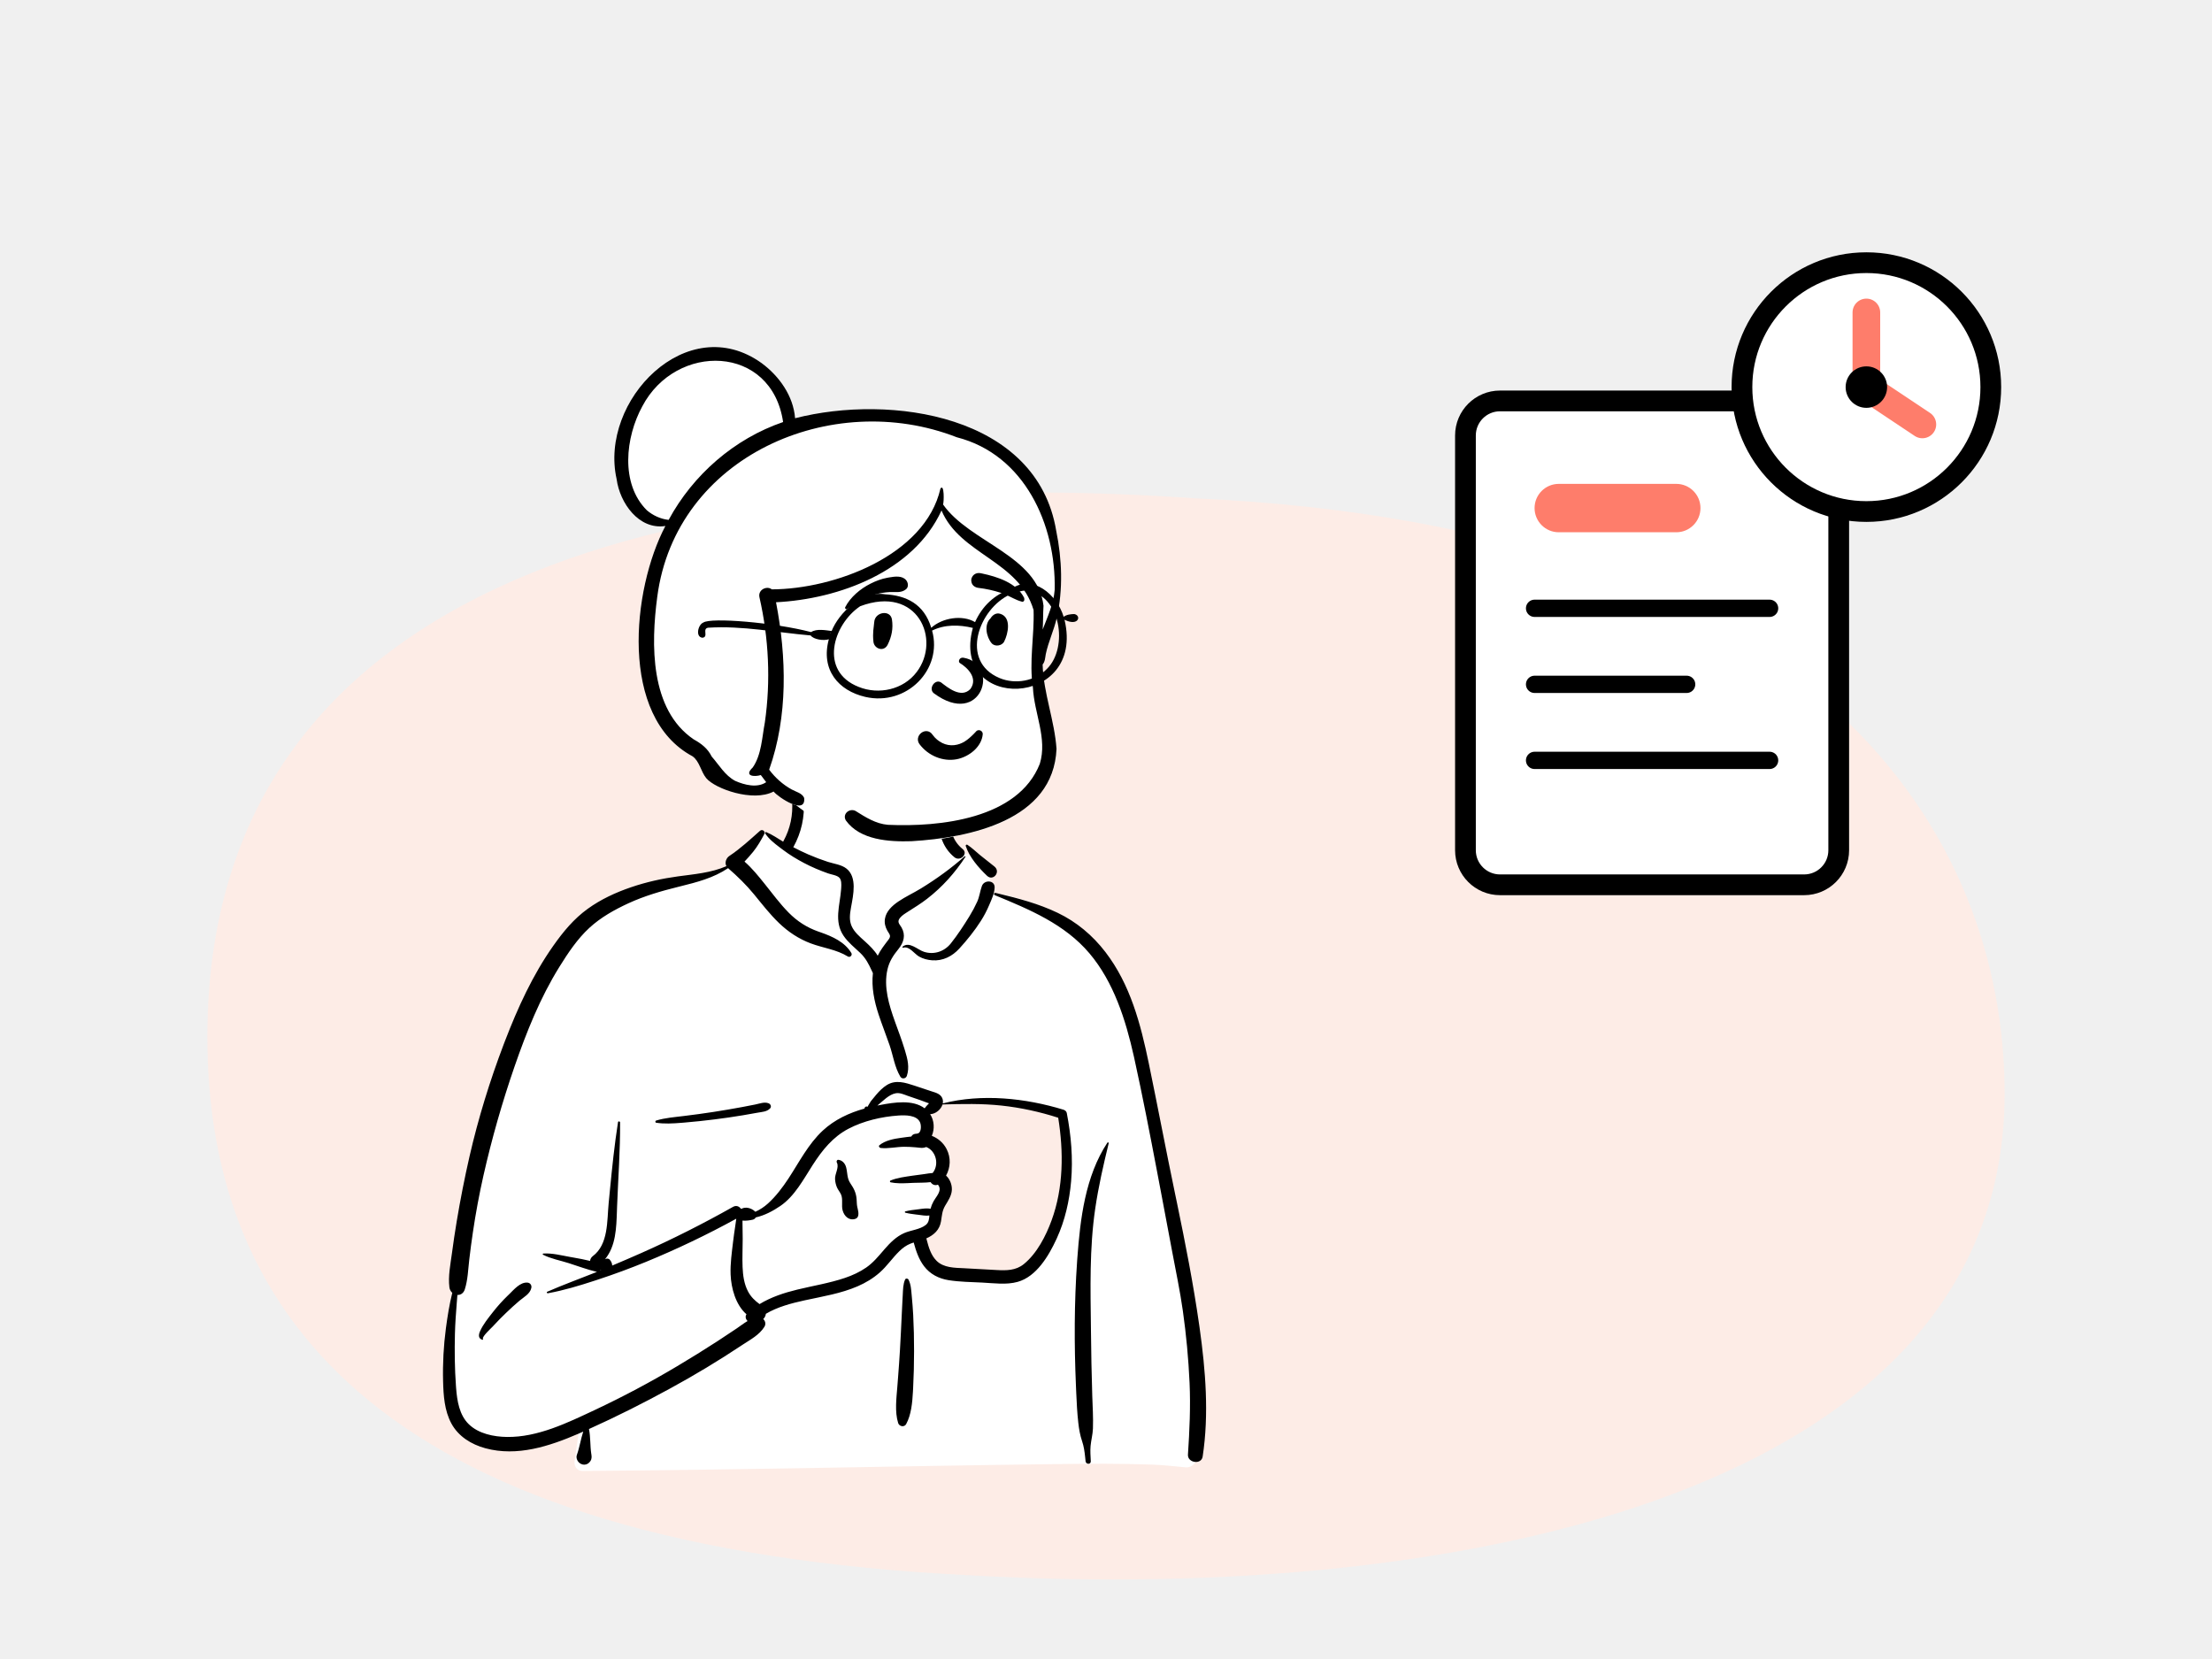
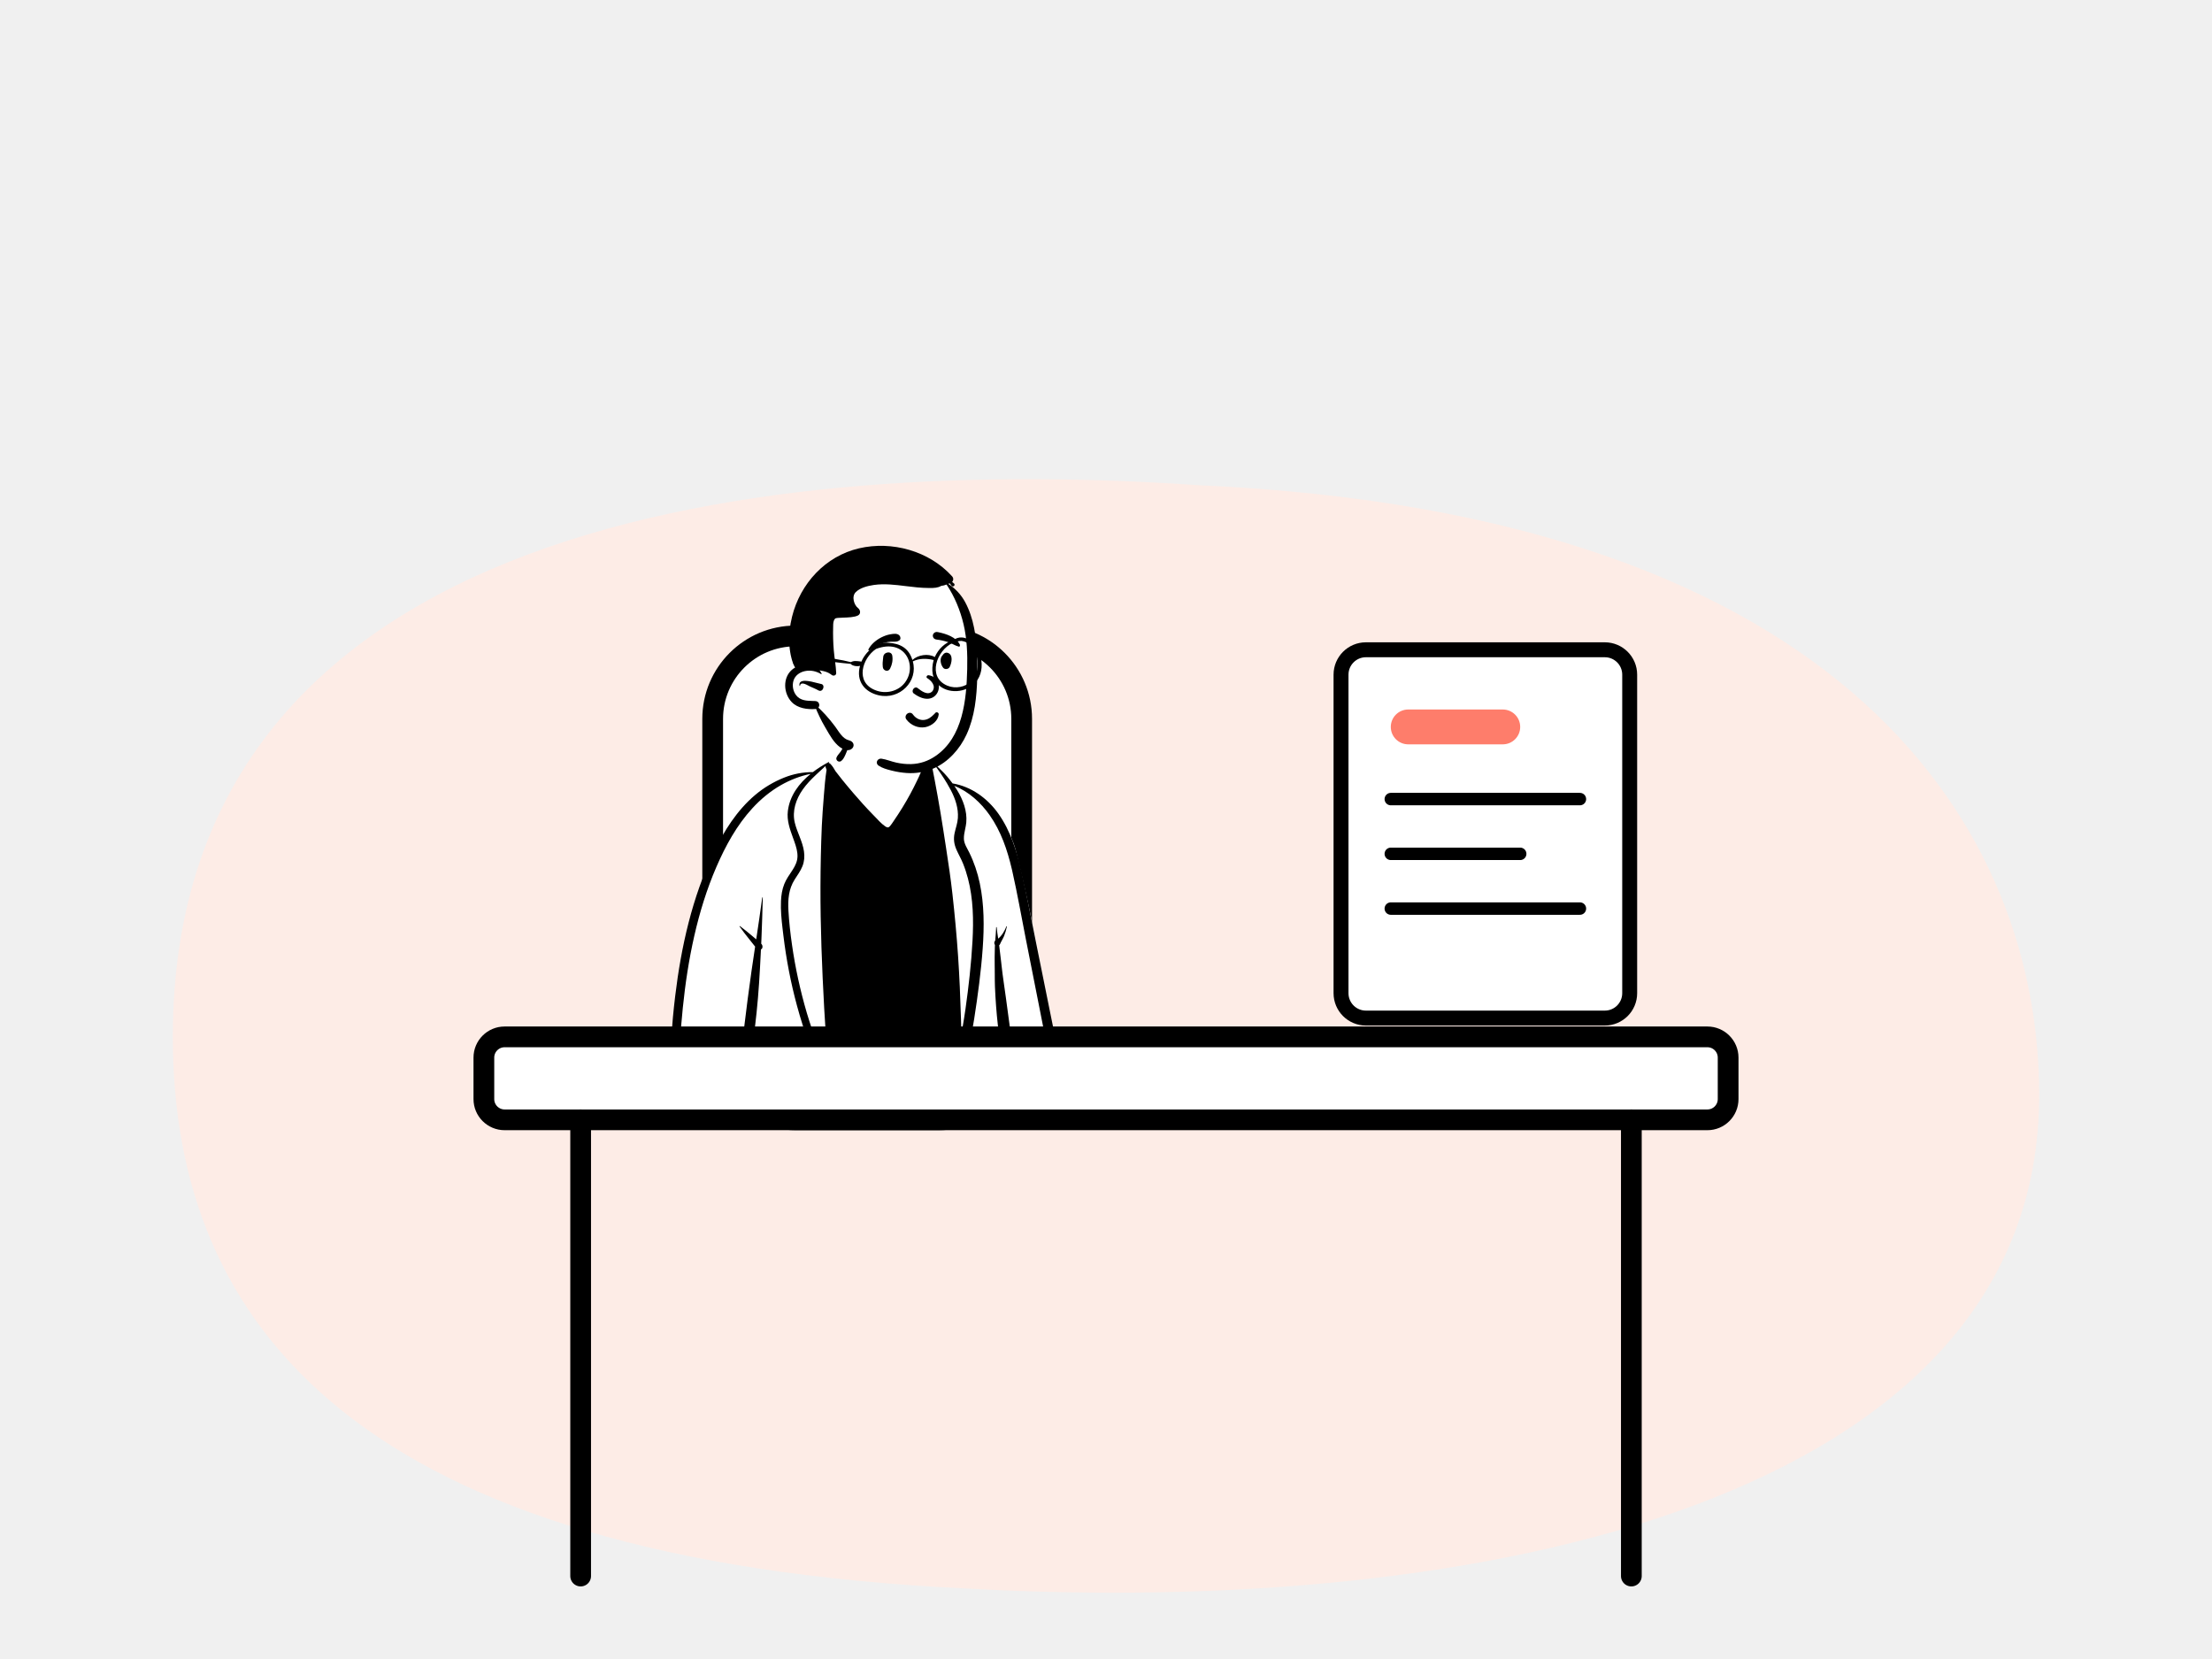
<svg xmlns="http://www.w3.org/2000/svg" width="320" height="240" viewBox="0 0 320 240">
-   <path fill="#fdece6" d="M30 150c0-73.8 84.5-82 143-77.9 91 4.1 117 49.2 117 86.1 0 57.4-78 73.8-149.5 69.7C56 223.8 30 191 30 150" />
-   <rect width="54" height="70" x="212" y="58" fill="#fff" stroke="#000" stroke-width="3" rx="5" />
-   <rect width="24" height="7" x="222" y="70" fill="#fe7d6b" rx="3.5" />
-   <path stroke="#000" stroke-linecap="round" stroke-width="2.5" d="M222 88h34m-34 11h22m-22 11h34" />
-   <circle cx="270" cy="56" r="18" fill="#fff" stroke="#000" stroke-width="3" />
-   <path fill="none" stroke="#fe7d6b" stroke-linecap="round" stroke-linejoin="round" stroke-width="4" d="M270 45.2V56l8.1 5.4" />
-   <circle cx="270" cy="56" r="3" />
-   <svg width="160" height="216" x="40" y="24" viewBox="0 0 240 324">
-     <g fill="none" fill-rule="evenodd">
-       <path fill="#fff" d="M114.34 135.723c5.215-3.972 18.307-5.759 23.874-1.934 5.497 3.842 6.096 10.054 8.658 15.768 2.417-1.14 6.409.493 7.11 2.737.869 1.058.908 4.03 1.507 5.453 26.08 4.153 30.039 24.493 33.178 47.585 4.153 23.432 13.58 46.813 9.487 70.925a14 14 0 0 1 1.343 2.414c.931 1.585-.269 3.83-2.148 3.743-2.431-.214-4.84-.506-7.283-.597-6.773-.235-13.552-.207-20.328-.12l-.924.011c-34.148.425-68.294 1.263-102.443 1.486-1.239.001-1.845-1.11-1.68-2.207.333-2.207.642-4.416.965-6.624-8.077 2.134-16.664 2.67-24.718.224-.564-.574 1.313-.263 1.61-.35-7.412-5.067-5.199-15.742-4.542-23.43 4.083-26.345 5.522-55.494 21.297-77.975 6.825-9.174 16.83-16.438 28.327-18.072l.32-.044c3.361-.449 7.108-.593 10.047-2.422 3.306-2.64 4.714-7.519 8.192-7.564 1.148-.015 2.71 1.438 4.392 2.425.125-2.171 1.295-4.003 1.553-5.686l.02-.144c.27-1.962-.099-3.727 2.185-5.602m56.046 70.305c-7.329-5.093-26.261-2.534-26.694-2.249-.955.628-1.366.684-1.882 1.499q-.765.102-1.527.21c-1.02.334-.265 1.59.914 1.141-.709 3.06 1.378 5.235 2.209 8.26.27.981.01 2.747 0 3.75.08 1.28 1.494 2.791 1.258 4.075-.837 4.562-5.383 9.013-3.467 13.438 1.27 2.5 5.089 3.774 7.628 4.624 5.26 2.02 14.426-.076 17.482-4.624 1.63-2.425 3.52-8.543 4.491-10.44l.216-3.011c.531-7.483 1.004-15.54-.628-16.673" />
-       <path fill="#000" d="M104.912 144.288c.506-.448 1.255.115.933.72-.722 1.362-1.463 2.651-2.433 3.854a38 38 0 0 1-1.856 2.102c1.638 1.417 3.043 3.177 4.37 4.827 1.695 2.109 3.3 4.308 5.203 6.238 1.878 1.904 3.955 3.235 6.465 4.122l.507.176c2.523.886 5.218 2.082 6.64 4.471.28.471-.284 1.053-.759.76-2.47-1.53-5.373-1.839-8.062-2.85-2.597-.976-4.862-2.48-6.862-4.398-1.998-1.915-3.675-4.094-5.424-6.227-1.73-2.11-3.592-3.91-5.639-5.695-3.157 2.125-6.761 3.05-10.426 3.958l-.4.099c-3.67.909-7.32 1.964-10.761 3.547-3.036 1.395-6.02 3.06-8.493 5.331-2.624 2.41-4.667 5.487-6.536 8.496-4.182 6.733-7.122 14.11-9.71 21.575a223 223 0 0 0-6.762 23.701 167 167 0 0 0-2.292 12.318 185 185 0 0 0-.793 5.987c-.247 2.136-.304 4.333-.96 6.386-.28.88-.943 1.245-1.607 1.214l-.134 1.687c-.179 2.248-.346 4.497-.402 6.76-.093 3.761-.051 7.512.22 11.265l.038.512c.212 2.74.687 5.818 2.747 7.824 2.132 2.077 5.412 2.73 8.286 2.768 6.694.087 13.138-3.077 19.062-5.853a206 206 0 0 0 17.828-9.474 270 270 0 0 0 8.748-5.428 232 232 0 0 0 4.21-2.79c.798-.542 1.554-1.135 2.367-1.616-.398-.37-.576-.954-.243-1.462-2.348-2.04-3.325-5.678-3.44-8.623-.092-2.376.258-4.746.534-7.1.139-1.188.31-2.373.49-3.554.07-.467.124-.967.206-1.46a194 194 0 0 1-19.55 9.348 155 155 0 0 1-10.425 3.85l-.714.235c-3.337 1.093-6.753 2.125-10.203 2.75-.184.033-.334-.24-.137-.327 3.362-1.483 6.84-2.735 10.252-4.102l.56-.228a1 1 0 0 1-.2-.03c-2.001-.482-3.987-1.227-5.95-1.854-1.821-.582-3.868-.947-5.57-1.825-.131-.068-.058-.25.07-.259 1.913-.133 3.99.425 5.867.753l.705.124c1.18.208 2.388.432 3.563.724.042-.394.262-.789.575-1.02 3.443-2.552 3.093-7.703 3.462-11.502l.273-2.821c.48-4.936.988-9.872 1.76-14.77.041-.262.446-.187.447.06.04 6.073-.418 12.118-.648 18.181l-.035.995c-.127 3.742-.227 7.627-2.582 10.506.329-.193.774-.193 1.041.125.328.39.517.828.511 1.258a346 346 0 0 0 6.357-2.743c6.78-3.005 13.418-6.368 19.88-10.006.696-.392 1.357-.084 1.701.432l.05-.007.025-.002.05-.002h.005c.91-.5 2.149-.144 2.93.585q.033.034.063.07a10.5 10.5 0 0 0 2.748-1.803c1.714-1.554 3.166-3.475 4.431-5.402 2.33-3.549 4.31-7.495 7.459-10.416 2.557-2.373 5.728-3.85 9.055-4.778a.33.33 0 0 1 .09-.27c.172-.175.294-.236.514-.13a.1.1 0 0 1 .036.034l.324-.555c.177-.301.36-.605.422-.684q.568-.716 1.162-1.41c.669-.783 1.431-1.555 2.314-2.098 1.933-1.188 3.965-.516 5.953.134 1.2.392 2.397.797 3.596 1.196l.124.04c.894.287 1.94.539 2.34 1.486.157.375.182.764.108 1.141 8.49-2.16 17.92-1.167 26.204 1.368.318.098.635.36.702.703.95 4.87 1.372 9.864.943 14.816-.371 4.276-1.318 8.465-3.102 12.38l-.102.22c-1.677 3.627-4.335 8.099-8.394 9.236-2.45.686-5.161.282-7.661.156-2.43-.123-4.913-.14-7.319-.522-2.143-.34-4.02-1.302-5.345-3.045-1.143-1.504-1.744-3.322-2.237-5.13q-.34.106-.67.235c-.932.364-1.72.95-2.434 1.642-1.506 1.459-2.674 3.231-4.25 4.623-1.427 1.26-3.052 2.241-4.796 2.995-3.613 1.562-7.489 2.186-11.31 3.013l-.267.058c-2.877.632-5.813 1.407-8.353 2.906-.05.44-.25.856-.572 1.128.447.42.637 1.087.244 1.712-1.1 1.746-2.994 2.739-4.694 3.855l-.11.073a206 206 0 0 1-15.627 9.43c-5.757 3.146-11.638 6.114-17.625 8.806.36 1.768.228 3.592.498 5.373l.041.254c.116.66-.04 1.213-.495 1.645l-.048.044v-.006l-.042.04-.014.011.004-.003a2 2 0 0 1-.161.13l-.07.046a1.5 1.5 0 0 1-1.452.028l-.05-.028-.087-.05c-.593-.34-1.002-1.186-.756-1.857.605-1.65.833-3.412 1.391-5.073l-.443.198-.583.255c-6.312 2.73-13.324 5.03-20.202 3.168-3.039-.823-5.879-2.563-7.4-5.4-1.496-2.79-1.707-6.031-1.787-9.136a73.6 73.6 0 0 1 .613-11.522c.339-2.55.75-5.148 1.382-7.672a1.9 1.9 0 0 1-.628-1.21c-.299-2.41.224-4.916.544-7.314a210 210 0 0 1 1.048-7.007 241 241 0 0 1 2.77-14.048c1.898-8.275 4.404-16.402 7.42-24.336l.265-.69c2.788-7.252 6.015-14.348 10.51-20.719 2.15-3.047 4.423-5.81 7.46-8.007 2.847-2.057 6.058-3.539 9.37-4.671 3.317-1.133 6.726-1.893 10.196-2.365 3.523-.48 7.242-.774 10.529-2.22-.416-.745-.06-1.752.64-2.215 2.355-1.556 4.533-3.58 6.643-5.452m75.382 67.68c.098-.15.333-.056.29.121-1.146 4.694-2.221 9.398-2.923 14.181-1.267 8.634-1.034 17.38-.93 26.078l.004.45c.054 4.684.128 9.37.283 14.052.078 2.367.232 4.757.148 7.125-.046 1.285-.388 2.5-.51 3.769-.105 1.11-.01 2.236.042 3.348.036.739-1.054.707-1.128 0l-.095-.915c-.123-1.158-.276-2.309-.655-3.417-.456-1.333-.675-2.642-.833-4.042-.243-2.145-.35-4.31-.444-6.47l-.064-1.494c-.39-9.026-.377-18.094.255-27.11l.047-.644c.626-8.522 1.712-17.73 6.513-25.033m-24.413-53.715c-.3-.123-.195-.575.137-.496l.602.143c4.414 1.058 8.749 2.204 12.869 4.172 4.123 1.97 7.613 4.91 10.387 8.525 5.391 7.028 7.632 15.568 9.4 24.101 1.966 9.482 3.756 18.998 5.739 28.476l.368 1.766c1.834 8.828 3.567 17.66 4.843 26.593l.092.648c1.287 9.186 2.06 18.69.656 27.899-.277 1.822-3.308 1.368-3.19-.432.343-5.204.588-10.38.35-15.597a165 165 0 0 0-1.454-15.581c-.614-4.352-1.529-8.65-2.338-12.967l-.127-.682c-.678-3.672-1.376-7.34-2.073-11.008l-1.042-5.493c-1.562-8.224-3.154-16.456-4.953-24.628l-.106-.481c-1.76-7.863-4.356-16.1-9.637-22.343-5.359-6.336-13.03-9.527-20.523-12.615m-19.472 83.399c.129-.288.58-.256.718 0 .543 1.002.603 2.281.706 3.413l.01.116c.131 1.381.247 2.767.318 4.152.134 2.629.198 5.254.19 7.887a159 159 0 0 1-.208 8.086l-.04.721c-.132 2.341-.355 4.952-1.467 6.999-.404.744-1.503.525-1.737-.227-.767-2.464-.373-5.385-.177-7.908l.153-1.969c.151-1.969.296-3.938.41-5.91.157-2.697.286-5.396.41-8.094q.061-1.315.13-2.63l.072-1.314c.06-1.1.055-2.306.512-3.322m-86.229 3.491.34-.328c1.042-1.02 2.359-2.592 3.9-2.494.614.039 1.006.549.878 1.154-.272 1.292-1.59 1.963-2.539 2.752-1.04.864-2.019 1.788-2.997 2.72a59 59 0 0 0-2.515 2.555l-.305.33c-.292.32-2.37 2.2-2.145 2.688l.012.021c.062.094-.042.222-.145.19-.898-.284-.842-1.054-.503-1.833.652-1.498 1.794-2.884 2.791-4.163a35 35 0 0 1 3.228-3.592m89.48-37.568c-.693-1.641-3.25-1.607-4.701-1.508-3.655.247-7.61 1.172-10.862 2.88-3.371 1.772-5.642 4.611-7.674 7.75l-.095.148c-1.981 3.08-3.889 6.726-6.99 8.844-1.58 1.078-3.424 2.064-5.34 2.49a.98.98 0 0 1-.625.482l-.13.03c-.546.12-1.394.253-2.126.173.004.359 0 .715.01 1.054q.037 1.462.036 2.925c0 2.04-.109 4.085-.024 6.125.076 1.805.33 3.69 1.197 5.304.635 1.184 1.474 1.967 2.486 2.715 2.49-1.518 5.305-2.444 8.163-3.14 3.456-.84 6.994-1.402 10.372-2.543 1.625-.55 3.188-1.268 4.604-2.245 1.503-1.036 2.65-2.439 3.831-3.81l.185-.214c1.205-1.383 2.52-2.706 4.224-3.456 1.467-.645 3.4-.76 4.682-1.76.671-.523.727-1.281.798-2.058-.822.117-1.691-.071-2.51-.167l-.424-.05c-.774-.092-1.53-.193-2.293-.39-.141-.037-.141-.25 0-.287.901-.232 1.794-.331 2.717-.44l.217-.027c.835-.11 1.714-.275 2.533-.09a7 7 0 0 1 .657-1.63c.418-.752 1.21-1.604 1.316-2.482a1.44 1.44 0 0 0-.152-.803l-.043-.08a.66.66 0 0 0-.203-.245c-.01.012-.031.025-.077.04-.631.198-1.181-.11-1.473-.587-1.24.154-2.592.102-3.755.154l-1.175.057c-1.256.057-2.569.082-3.749-.171-.165-.036-.214-.31-.05-.38 1.451-.621 3.211-.82 4.764-1.058.868-.133 1.742-.235 2.612-.352.579-.078 1.194-.207 1.794-.238 1.505-1.874.694-4.83-1.4-5.638-.763.336-1.45.14-2.283.07a28 28 0 0 0-2.501-.117c-1.674.007-3.448.448-5.105.258-.27-.031-.52-.39-.252-.609 1.269-1.036 3.087-1.373 4.698-1.594l.333-.045c.54-.07 1.197-.174 1.878-.235.154-.301.43-.528.846-.585.123-.017.247-.026.37-.037l-.001-.012c1.012-.049.968-1.76.69-2.416m-69.31 32.004a1 1 0 0 1-.058.079l-.032.037.167-.068zm86.977-35.67c-4.26-.459-8.528-.362-12.802-.24-.342 1.12-1.532 2.072-2.685 2.108.903 1.375.996 3.236.363 4.694 1.345.535 2.503 1.497 3.206 2.867.975 1.898.847 4.01-.116 5.765.822.745 1.307 1.955 1.259 3.095-.055 1.271-.812 2.357-1.441 3.41-.68 1.138-.703 2.14-.912 3.415-.306 1.866-1.564 2.997-3.182 3.704l.086.339c.417 1.625.936 3.34 2.129 4.527 1.534 1.529 3.914 1.515 5.941 1.611l.098.005c1.856.093 3.711.202 5.567.307l1.392.078c2.136.117 4.187.132 5.931-1.281 2.848-2.307 4.8-6.123 6.035-9.502 2.593-7.092 2.624-14.875 1.434-22.262-3.992-1.287-8.134-2.193-12.303-2.64m-35.437 11.765.031.003c.877.1 1.48.81 1.695 1.654.312 1.225.159 2.333.909 3.44.772 1.137 1.246 2.047 1.358 3.453.046.578.025 1.155.154 1.72l.093.397c.1.423.18.83.131 1.284-.045.414-.246.737-.662.87-1.352.432-2.397-.565-2.746-1.826-.302-1.09.1-2.387-.325-3.41-.236-.567-.671-1.041-.917-1.612a5.3 5.3 0 0 1-.405-1.772c-.074-1.164.954-2.561.38-3.615-.122-.225.017-.592.304-.586m-17.97-12.004c.917-.186 1.956-.613 2.86-.258.464.182.693.749.3 1.143-.68.683-1.67.72-2.588.882l-.08.014q-1.628.302-3.26.572-3.071.511-6.16.894c-2.115.262-4.236.495-6.36.67l-.822.068c-1.794.144-3.661.252-5.422-.023-.256-.04-.214-.413 0-.478 1.929-.584 4.044-.74 6.038-.988 2.12-.263 4.237-.54 6.347-.87 2.108-.33 4.212-.683 6.31-1.074q1.42-.264 2.838-.552m33.055-1.875c-.804-.285-1.689-.706-2.56-.565-1.502.243-2.839 1.707-4.028 2.671l.597-.116c3.055-.587 7.1-1.22 9.665.723q.008-.016.019-.033c.207-.315.447-.56.708-.83q.038-.035.073-.072l.142-.15-.323-.112c-.692-.245-1.512-.561-1.641-.607l-.01-.003c-.882-.3-1.765-.595-2.642-.906m-25.1-64.055c-.125-1.617 2.391-1.604 2.516 0 .272 3.502-.516 6.971-2.212 10.042l-.039.063a50 50 0 0 0 3.23 1.555 48 48 0 0 0 4.286 1.625c1.316.424 2.937.591 4.043 1.472 2.333 1.859 1.456 5.715 1.008 8.215l-.07.394c-.224 1.286-.386 2.606.157 3.84.578 1.32 1.75 2.297 2.793 3.24l.211.192c.925.843 1.983 1.868 2.661 3.01.62-1.28 1.464-2.327 2.357-3.506.637-.841.183-1.119-.274-1.94-.44-.791-.656-1.634-.518-2.537.254-1.666 1.585-2.87 2.91-3.774 1.565-1.067 3.312-1.858 4.93-2.851 3.324-2.04 6.56-4.374 9.477-6.965.08-.071.22.023.156.12-2.304 3.506-5.005 6.535-8.326 9.107-1.346 1.042-2.76 1.907-4.184 2.816l-.409.263c-.572.37-1.285.866-1.543 1.496-.26.634.294 1.113.593 1.639.948 1.668.49 3.225-.633 4.64l-.053.065c-1.116 1.377-1.963 2.657-2.367 4.416-.87 3.779.341 7.714 1.61 11.261l.05.14c.685 1.912 1.415 3.81 2.01 5.752l.165.537c.54 1.788.982 3.55.376 5.388-.206.625-1.058.772-1.412.184-1.248-2.074-1.56-4.57-2.342-6.85-.763-2.223-1.638-4.405-2.375-6.637-.949-2.873-1.584-5.966-1.239-8.98q-.016-.026-.03-.053l-.241-.528c-.659-1.43-1.295-2.68-2.492-3.82-1.25-1.19-2.605-2.244-3.588-3.684-2.134-3.128-.814-6.608-.556-10.028l.03-.42c.046-.71.072-1.675-.392-2.167-.522-.553-1.745-.694-2.437-.94-1.789-.632-3.551-1.37-5.23-2.256-1.598-.843-3.146-1.775-4.587-2.867l-.73-.55c-1.153-.87-2.349-1.82-3.121-3.004-.09-.136.062-.356.224-.29 1.29.523 2.468 1.356 3.674 2.08q.028-.067.065-.133c1.493-2.703 2.107-5.698 1.869-8.772m41.194 18.518c.514-1.41 2.856-1.3 2.762.374-.071 1.287-.617 2.448-1.117 3.616l-.053.125a23 23 0 0 1-1.823 3.476c-1.361 2.132-2.956 4.111-4.659 5.979-1.544 1.693-3.57 2.729-5.905 2.557-.984-.073-1.977-.323-2.84-.815-1.024-.584-2.136-2.338-3.442-1.913-.126.04-.244-.144-.135-.232 1.508-1.215 3.22.669 4.664 1.123 2.176.684 4.409-.072 5.81-1.832 1.461-1.837 2.807-3.894 4.036-5.895a29 29 0 0 0 1.685-3.156c.497-1.097.61-2.289 1.017-3.407m-3.507-8.675c-.063-.194.178-.38.35-.268.99.645 1.85 1.498 2.763 2.246 1.015.829 2.036 1.641 3.074 2.441 1.512 1.167-.242 3.314-1.573 2.04-1.822-1.743-3.818-4.022-4.614-6.459m-5.441-6.822c.402-1.553 2.784-.912 2.437.623l-.012.046c-.657 2.536.28 5.117 2.278 6.76l.073.06c1.264 1.013-.527 2.782-1.779 1.78-2.732-2.188-3.87-5.905-2.997-9.269" />
-       <path fill="#fff" d="M169.198 79.177c-4.163-25.188-35.95-29.73-56.664-24.428-.381-4.845-3.433-9.126-7.24-11.942-16.174-11.643-35.322 8.124-31.488 25.16.687 5.162 4.811 11.051 10.581 10.168-7.252 13.73-10.087 41.418 5.893 49.977 1.542 1.098 1.798 3.327 2.984 4.756 1.926 2.305 10.155 5.242 14.607 2.888 1.399 1.286 3.013 2.537 4.9 2.982 9.747 7.806 23.992 9.567 35.862 6.346 7.312-1.241 14.893-4.541 18.655-11.283 3.188-5.132 1.72-11.144.257-16.575-.631-2.988-1.042-6-1.295-9.036.518-.606.547-1.446.676-2.212.562-2.714 1.788-5.233 2.402-7.939 1.373-6.143 1.134-12.706-.13-18.862" />
-       <path fill="#000" d="M168.865 92.005c-.24 3.037-1.527 5.77-2.605 8.6.118-1.675.063-3.417.18-5.156-1.253-10.89-16.056-13.75-21.802-21.985.217-.465.296-4.622-.561-3.453-3.324 14.55-23.08 21.85-36.606 21.878-1.023-.843-3.051.048-2.668 1.73 2.022 8.87 2.465 18.149 1.166 27.162-.612 3.183-.715 7.013-2.624 9.755-2.026 1.928.41 2.083 1.75 1.648a46 46 0 0 0 1.164 1.544c-1.925 1.33-4.734.605-6.727-.28-2.217-1.175-3.484-3.45-5.09-5.273-.878-1.765-2.208-2.78-3.918-3.737-9.513-6.468-9.267-20.657-7.902-30.912 3.98-30.516 37.837-45.24 65.008-34.638 14.674 3.753 21.55 18.93 21.235 33.117M80.364 74.728c-5.803-5.78-4.635-15.888-.987-22.552 7.31-13.926 28.07-13.473 30.556 3.406-10.587 3.628-19.52 11.408-24.84 21.232-1.731-.185-3.405-.957-4.73-2.086m88.835 4.454c-4.163-25.188-35.95-29.73-56.664-24.428-.381-4.845-3.432-9.126-7.24-11.943C89.12 31.17 69.972 50.936 73.806 67.973c.687 5.16 4.811 11.05 10.581 10.167-7.252 13.73-10.086 41.418 5.893 49.977 1.542 1.098 1.798 3.327 2.984 4.756 1.926 2.305 10.155 5.242 14.607 2.888 1.058 1.3 7.066 5.25 6.628 1.377-.442-1.043-1.807-1.315-2.717-1.831-1.91-1.056-3.571-2.543-4.876-4.29 4.098-11.559 3.786-24.428 1.49-36.33 13.718-.69 29.86-6.705 35.91-19.913 4.09 9.612 16.774 10.85 19.978 21.596.193 5.645-1.017 11.205-.14 16.853.258 5.531 3.181 11.026 1.491 16.521-4.72 11.983-21.716 13.742-32.944 13.24-2.667-.22-4.88-1.661-7.073-3.03-1.314-.624-2.878.68-2.073 2.074 3.074 4.291 9.397 4.666 14.252 4.512 12.6-.748 30.811-4.472 31.465-20.037-.415-6.17-2.835-12.076-3.012-18.308.518-.606.547-1.447.676-2.212.562-2.715 1.789-5.233 2.402-7.94 1.373-6.142 1.134-12.705-.13-18.861" />
-       <path fill="#000" d="M143.152 128.274a8.6 8.6 0 0 1-3.614-2.781c-.322-.43-.405-.883-.338-1.298.076-.466.352-.889.728-1.172.377-.284.85-.425 1.305-.353.397.062.791.28 1.104.73l.065.09a5.7 5.7 0 0 0 2.086 1.75 4.7 4.7 0 0 0 2.582.455c1.738-.196 2.935-1.136 4.208-2.413q.237-.242.474-.496c.1-.153.24-.252.394-.303a.86.86 0 0 1 .97.332c.097.143.153.32.135.524-.117 1.322-.808 2.503-1.79 3.43-1.09 1.03-2.537 1.742-3.898 1.992-1.5.275-3.027.078-4.41-.487m5.119-20.408c1.595.97 4.026 3.232 2.31 5.637-2.02 2.121-4.93-.31-6.363-1.41-1.329-.852-2.822 1.34-1.589 2.335 10.357 7.67 14.56-6.308 6.449-7.702-.894-.154-1.225.84-.807 1.14m-18.56-8.923c.176-2.189 3.508-2.686 3.84-.52.296 1.94-.053 3.722-.927 5.47-.834 1.668-2.932.89-3.091-.63-.213-2.037.068-2.959.178-4.32m25.365-.97c.465-.608 1.135-1.023 1.94-.789 2.51.734 1.77 4.3.888 6.036-.479.943-2.028 1.182-2.728.352-1.14-1.353-1.687-4.056-.237-5.39q.058-.102.137-.208m-22.487-8.608.397-.07c1.227-.211 2.752-.415 3.62.571.46.524.619 1.496 0 1.997-1.088.882-2.292.54-3.596.615-1.075.061-2.108.24-3.143.535-2.272.65-4.123 1.836-6.063 3.138-.255.17-.514-.155-.393-.394 1.12-2.194 3.29-3.997 5.464-5.095 1.16-.587 2.43-1.073 3.714-1.297m20.198-.983.304.062c3.303.691 7.596 2.071 9.16 5.318.06.459-.003.557-.055.621l-.017.022c-.042.054-.075.13-.274.193l-.168-.042c-.717-.188-1.284-.447-1.833-.716l-.596-.294c-.69-.338-1.388-.665-2.127-.906a25 25 0 0 0-4.844-1.07 2 2 0 0 1-.972-.37 1.46 1.46 0 0 1-.544-.828c-.116-.466-.083-.82.168-1.241.188-.316.458-.536.767-.662a1.8 1.8 0 0 1 1.031-.087" />
-       <path fill="#000" d="M167.178 109.153c-2.565 2.652-6.847 3.413-10.26 1.99-8.762-3.662-4.473-15.085 2.285-18.153.844-.21 1.972-.71 3-.823.093-.046.295.086.54-.039 7.452.833 9.15 12.405 4.435 17.025m-28.263.68c-2.876 3.816-8.225 4.994-12.595 3.22-8.633-3.402-5.57-13.531.336-17.503 12.477-4.69 17.629 7.244 12.26 14.282m-18.715-8.458-.024-.01.137-.06-.045.116c-.023-.016-.042-.034-.068-.046m52.917-4.126c-.705.002-1.722.117-2.305.606-1.438-4.85-6.746-9.34-11.361-6.067-3.635 1.17-6.333 3.763-7.866 7.211-2.764-1.645-7.11-.942-9.507 1.233-1.57-5.19-5.433-7.006-10.03-7.274-5.02-.823-10.022 4.053-11.583 7.965-1.298-.148-3.237-.56-4.458.24-7.924-2.079-21.778-3.225-23.389-2.07-1.148.441-1.778 3.152-.174 3.298 1.397-.198-.163-1.986 1.245-2.181 7.505-.466 14.79 1.046 22.216 1.68.663.893 2.805 1.191 3.948.833-1.8 6.635 2.085 11.15 7.907 12.502 9.014 2.072 16.856-5.995 14.5-14.386 2.73-1.359 5.87-1.3 8.845-.585-4.97 18.301 24.492 17.48 19.89-1.772 3.063 1.524 3.728-.925 2.122-1.233" />
-     </g>
+   <path fill="#fdece6" d="M25 150c0-75.6 87.75-84 148.5-79.8C268 74.4 295 120.6 295 158.4c0 58.8-81 75.6-155.25 71.4C52 225.6 25 192 25 150" />
+   <rect width="44.7" height="70" x="103.1" y="92" fill="#fff" stroke="#000" stroke-width="3" rx="12" />
+   <svg width="58.8" height="83.9" x="96" y="78.1" viewBox="26 53 816 1165">
+     <path fill="#fff" d="M735.556 686.431c-13.881-65.762-63.11-116.792-129.318-142.213-12.726-7.198-25.063-38.084-42.166-43.74-2.742-.907 1.585 6.31 0 6.74-5.657 1.537-11.995 1.698-18.24-3.853-11.162-9.92-14.663-38.904-21.45-52.003-35.791-69.086-125.153-42.055-137.125 34.318-8.348 5.44-20.148 10.234-29.235 14.618-9.357 4.515-17.587 15.45-27.23 19.36-8.603 3.488-22.78 1.017-31.45 4.058-39.873 13.987-73.645 31.636-100.122 67.396-5.58 7.542-11.868 16.814-16.945 24.433-26.174 30.131-44.354 63.903-61.098 100.136-46.846 106.351-59.588 224.105-71.02 338.691.26 20.05-13.044 75.643 6.633 85.255-1.176 1.22-.75 3.668 1.432 3.647 49.893-.504 99.67 3.961 148.789 12.642 23.699 4.19 47.27 9.933 71.41 10.877 50.112-.346 100.043-8.743 150.088-.797 60.162 0 133.278-1.753 200.207-4.326 62.553-2.405 125.44 3.026 187.218-7.61 4.89-.775 7.278-6.739 6.253-11.013-7.248-26.41-10.806-53.592-14.873-80.623.81-17.338-.64-35.438-7.053-51.587-16.758-109.018-38.247-217.325-64.705-324.406" />
+     <path fill-rule="evenodd" d="M397.489 437.338c-.12-.43-.79-.47-.9 0-2.29 9.61-4.1 19.28-8.13 28.39-1.87 4.21-4.12 8.26-6.66 12.1-2.87 4.32-7.02 7.88-8.85 12.73-.71 1.88.05 4.73 1.59 6.02q.2.169.408.332l.842.638c1.65 1.2 4.6 1.13 6.25 0 3.954-2.707 6.24-7.182 8.27-11.525l.83-1.785c2.37-5.1 4.33-10.39 5.71-15.84 2.56-10.06 3.61-21.06.64-31.06m138.299 38.97c1.26 5.76 3.75 10.93 7.09 15.74 1.59 2.3 3.4 4.44 5.57 6.23 1.86 1.53 3.98 2.53 5.96 3.86 2.88-.45 5.89.64 7.91 2.76l-.32-3.1c-.1-1 1.56-1.2 1.75-.23 8.75 44.121 16.729 88.271 23.636 132.712l3.027 19.625 2.849 18.425c4.729 30.701 9.304 61.391 12.749 92.317 4.59 41.271 8.449 82.651 11.269 124.09 2.83 41.731 4.57 83.49 5.81 125.301.31 10.54.64 21.07.96 31.61l2.136-12.602c2.132-12.603 4.223-25.218 6.014-37.878 6.43-45.31 11.57-90.94 14.08-136.64 2.3-41.82 1.53-84.47-9.11-125.21-2.68-10.25-5.96-20.34-9.92-30.17-3.84-9.56-9.08-18.42-13.21-27.84-4.8-10.96-6.24-21.3-3.77-33.1 2.16-10.28 5.95-19.95 6.63-30.53 1.27-19.64-5.12-38.66-14.15-55.85-2.38-4.53-4.89-9-7.51-13.43-7.93-13.39-16.87-26.29-26.15-38.66-.5-.66.56-1.39 1.1-.85 8.46 8.36 17.71 16.58 25.32 25.71 3.7 4.44 7.31 8.97 10.73 13.62 37.52 6.27 69.76 29.64 91.8 60.5 25.01 35.02 37.66 77.17 47.02 118.68 10.41 46.13 19.19 92.68 28.54 139.04 9.68 47.97 19.31 95.94 29.05 143.9 4.84 23.81 9.68 47.62 14.51 71.44 2.45 12.06 5.02 24.09 7.71 36.11 1.38 6.16 2.86 12.31 4.14 18.49 1.44 6.97.1 11.43-4.62 16.55-1.74 1.9-4.49 1.87-6.65.86l-.675-.318-.653-.315c-2.672-1.314-4.768-2.675-6.431-5.598-1.831-3.209-2.121-6.769-2.75-10.339-1.161-6.57-2.31-13.14-3.47-19.72-1.733-9.84-3.617-19.652-5.536-29.462l-9.623-49.022a27712 27712 0 0 0-7.722-39.206c-9.23-46.72-18.47-93.43-27.71-140.14-8.87-44.85-16.72-90.01-26.82-134.6l-.573-2.513-.584-2.509c-9.03-38.44-21.648-75.624-44.543-108.198-17.62-25.05-42.09-47.42-70.91-58.74a183 183 0 0 1 5.84 8.94c11.68 19.08 20.21 41.73 18.21 64.45-.403 4.576-1.358 9.12-2.312 13.664-1.361 6.48-2.722 12.96-2.488 19.536.37 9.94 6.52 18.67 10.77 27.32 9.65 19.6 16.63 40.43 21.13 61.8 9.03 42.91 9 87.06 5.89 130.62-3.38 47.35-9.8 94.69-17.11 141.58-3.75 24.05-8.74 47.9-12.56 71.91-1.89 11.84-4.46 23.65-6.71 35.43l-1.072 5.628c-.6 3.123-1.223 6.237-1.943 9.317l-.444 1.844v.33c-.02 2.271-.641 4.151-1.641 5.651-1.37 4.39-3.07 8.67-5.33 12.78-1.16 2.1-2.84 3.28-4.67 3.71-1.84 4.21-6.01 7.45-10.99 7.43l-65.49-.25c-38.04-.15-76.08-.4-114.12-.61-9.6-.05-19.19-.23-28.78-.48-8.99-.25-17.61-1.33-26.5-2.45-10.04-1.26-15.48-8.37-13.98-18.4.33-2.21.69-4.41 1.03-6.61-2 .66-4.38.35-5.99-1.22l-1.508-1.477c-2.092-2.07-3.964-4.103-5.291-6.864-1.37-2.839-2.481-5.839-3.691-8.739a923 923 0 0 1-7.62-18.79c-4.95-12.58-9.9-25.21-14.5-37.92a975 975 0 0 1-24.18-76.56c-12.5-46.1-21.54-93.09-27.24-140.5l-1.362-11.3-.397-3.337c-2.161-18.376-3.98-37.037-3.121-55.373.53-11.48 2.31-23.05 6.6-33.77 3.96-9.89 10.07-18.35 15.88-27.19l.665-1.02.669-1.046c5.08-8.029 9.124-16.423 9.326-26.174.206-9.895-2.677-19.525-5.9-28.789l-.804-2.285-.54-1.512q-.887-2.472-1.784-4.94c-6.34-17.47-12.654-34.874-10.302-53.914 3.8-30.68 22.4-55.41 45.8-74.48-20.81 4.12-41.41 12.26-59.59 22.58-21.47 12.2-40.8 28.3-57.47 46.47-31.5 34.34-53.99 75.54-72.399 118.08-19.27 44.52-33.56 91.17-44.33 138.43-10.83 47.53-18.08 95.82-23.03 144.3-2.47 24.13-4.41 48.32-6.02 72.52-.82 12.4-1.44 24.82-2.4 37.2-.96 12.37-1.39 24.93-4.41 36.97-1.41 5.61-10.92 6.18-11.94 0-2.261-13.802-1.63-28.075-.998-42.05l.057-1.27c.621-13.92 1.431-27.83 2.39-41.74 1.961-28.43 4.58-56.82 8-85.12 11.99-99.34 34.101-198.16 77.471-288.84 20.42-42.71 46.63-84.21 83.09-115.05 17.359-14.67 36.929-26.38 58.019-34.86 18.86-7.59 38.02-11.18 58.06-11.17 10.05-7.7 20.84-14.41 31.62-20.14.65-.35 1.33.49.79 1.03-.28.27-.55.55-.83.81 1.22.08 2.48.65 3.61 1.84 3.96 4.15 7.3 9.34 10.29 14.73 4.55 5.68 8.89 11.55 13.43 17.17 7.27 9 14.71 17.87 22.24 26.67 12.649 14.788 25.708 29.298 39.326 43.223l2.275 2.316c7.059 7.151 14.21 15.71 22.559 21.37l.446.296c3.523 2.295 6.02 2.712 9.024-.715 2.73-3.12 5.004-6.74 7.34-10.18l.54-.79c11.93-17.33 22.99-35.3 33-53.8a557 557 0 0 0 13.023-25.597l1.228-2.593c2.24-4.76 4.67-9.43 6.519-14.33.43-1.15.85-2.3 1.26-3.44-6.3-4.13-11.18-13.07-12.95-20.07-1.84-7.27-.91-14.73 2.37-21.38.62-1.25 2.7-.94 3 .39m-184.78 30.91c-5.27 4.97-10.66 9.83-15.97 14.77l-1.945 1.818-1.936 1.827c-9.334 8.851-18.276 18.064-25.728 28.645-13.68 19.43-21.83 43.12-16.141 66.84 4.72 19.65 15.55 37.46 18.46 57.6 1.46 10.09.75 20.23-3.05 29.76-3.88 9.72-10.08 18.05-15.65 26.82-12.1 19.06-13.75 39.98-12.55 62.06 1.26 23.06 3.91 46.13 7.18 68.98a973 973 0 0 0 29.81 136.99c6.61 22.47 14.42 44.46 22.19 66.54 3.87 10.99 8.38 21.72 13.03 32.4 2.45 5.62 4.96 11.21 7.51 16.79-.94-7.88-.94-15.97-1.4-23.8-.66-11.22-1.5-22.42-2.27-33.63a4882 4882 0 0 1-4.22-68.29c-4.43-81.2-7.69-162.47-7.45-243.8.12-40.67.95-81.34 2.7-121.97.822-19.134 2.41-38.25 3.846-57.356l.305-4.094c1.27-17.15 2.79-34.34 5.399-51.34-.772-1.743-1.443-3.508-1.94-5.319l-.18-.68.13.02a5.7 5.7 0 0 1-.13-1.58m-128.71 347.45c1.3-27.62 1.83-55.29 2.702-82.93.019-.75-1.031-.7-1.122 0-3.71 27.94-7.87 55.82-12.07 83.69l-7.3-6.18c-8.34-7.03-16.63-13.95-25.39-20.42-.45-.34-1.08.32-.77.77 6.25 8.96 12.98 17.45 19.8 26.01 3.55 4.44 7.14 8.85 10.61 13.36l.85 1.1c-2.43 16.13-4.85 32.26-7.18 48.4-5.573 38.613-10.411 77.344-15.14 116.081l-3.77 30.99c-3.31 27.198-7.09 54.33-11.02 81.438-1 6.91 2.09 13.54 9.71 14.571 7.53 1.02 12.37-4.5 13.22-11.46 5.97-49.15 11.95-98.31 17.12-147.55 4.134-39.345 6.397-78.708 8.326-118.153l.424-8.767c1.36-.46 2.45-1.7 2.82-3.07.95-3.58-.24-6.19-2.27-8.45zm487.44-6.05c2.46-6.07 4.31-12.48 5.63-18.89.142-.66-.75-.88-.99-.27-3.31 8.42-8.92 18.48-16.51 24.58-1.18-7.57-2.358-15.15-2.948-22.71-.061-.71-1.111-.73-1.131 0-.25 8.88-1.17 17.76-1.87 26.65-1.62 1.51-2.13 3.98-1.68 6.09l.18.82c.14.62.47 1.26.93 1.8-.08 1.6-.15 3.19-.19 4.78-.34 13.05-.58 26.08-.29 39.13l.063 3.337c.069 4.503.08 9.007.093 13.51.02 7.734.04 15.468.354 23.202.52 13.011 1.32 26.011 2.27 39 3.696 50.304 11.604 100.48 20.716 150.083l1.217 6.597c1.264 7.1 1.49 16.55 6.937 21.791 5.24 5.03 13.41 5.8 19.77 2.6 14.01-7.08 10.25-26.26-3.51-29.57l-1.337-7.17a1934 1934 0 0 1-4.983-28.13c-3.77-22.22-7-44.5-10.17-66.81-3.07-21.64-5.94-43.31-8.76-64.98-2.88-22.13-6.59-44.21-8.94-66.4l-.58-5.316c-1.194-10.627-2.574-21.226-3.8-31.855l-.188-1.575-.202-1.575c.65-.45 1.19-1.04 1.52-1.82 2.46-5.79 6.03-11.04 8.4-16.899" />
+     <path fill="#fff" d="M630.263 225.319c11.378-8.172-5.588-35.06-11.352-43.06l-15.043-31.31c.61-8.559-7.748-16.173-16.007-13.57-7.185-5.152-19.219-2.685-22.87 5.382-79.448-34.601-216.914-20.206-224.023 86.566-15.368 30.4-30.6 61.06-44.235 92.28-18.918 1.017-28.088 24-16.825 38.853 1.5 24.119 16.79 26.028 37.204 24.955 8.198 2.159 16.696 3.329 22.844 9.66 4.673 4.775 7.85 10.83 10.914 16.705 14.145 27.106 32.116 50.554 56.476 69.305 37.883 28.35 89.165 48.706 136.403 34.905 101.557-39.882 121.501-199.268 86.514-290.672" />
+     <path fill-rule="evenodd" d="M605.26 126.213c-46.05-50.95-120.59-71.63-186.94-56.22-67.52 15.68-118.06 70.81-134.52 137.32-4.54 18.35-6.75 37.58-5.42 56.47.66 9.26 1.99 18.41 4.37 27.39 1.63 6.15 3.84 12.7 7.18 18.35-2.4 1.31-4.62 2.84-6.59 4.58-18.69 16.48-16.76 47.36-.31 64.63 11.93 12.53 30.94 15.15 47.45 14.07a10.6 10.6 0 0 0 1.64-.23c.39 1.24.89 2.45 1.39 3.64 1.72 4.09 3.71 8.09 5.56 12.12 3.246 7.06 7.051 13.862 10.946 20.584l2.071 3.56c7.564 13.027 15.609 27.825 27.922 36.896 5.71 4.2 14.49 8.16 21.41 4.83 3.99-1.92 6.96-6.37 5.7-10.96s-5.2-6.68-9.44-7.74c-12.364-3.08-19.764-17.171-26.897-26.93l-.563-.76c-6.09-8.15-12.56-16.13-19.44-23.63-2.342-2.55-4.772-5.04-7.215-7.506l-3.572-3.598c-1.068-1.07-2.164-2.118-3.322-3.076.29-.35.54-.74.73-1.17 1.37-3.01 1.47-5.07 0-8.09-1.25-2.56-4.24-3.86-6.92-3.97a332 332 0 0 0-4.664-.144c-12.372-.328-25.322-.671-33.656-11.286-6.35-8.07-8.43-19.38-5.6-29.19 3.08-10.66 12.58-17.32 23.08-19.51 11.67-2.44 22.71.12 32.85 6.15.53.32.98-.29.77-.77-1.03-2.4-2.33-4.54-3.85-6.43l.78-.64.087.113c.217.254.518.446.903.507 7.33 1.14 14.16 2.94 20.17 7.2.67.46 1.34.97 1.99 1.51 3.31 2.75 9.36 1.23 9.14-3.78-.65-15.2-3.56-30.39-4.84-45.55-1.33-15.68-1.72-31.35-1.3-47.07l.008-.367q.014-.718.025-1.453c.075-5.175.16-10.923 3.876-14.81 1.461-1.534 7.89-1.744 15.73-2.001 10.361-.34 23.188-.76 30.28-4.42 6.31-3.25 4.81-11.31 0-14.89-7.44-5.53-13.74-22.94-4.34-32.139 8.7-8.526 23.385-12.266 35.235-14.048l1.175-.172c21.113-3.008 42.592-.343 63.84 2.293 7.717.957 15.403 1.91 23.03 2.587 8.09.73 16.22 1.21 24.35 1.22h1.09c7.811-.001 15.845-.109 22.601-4.17 3.79-.35 7.35-1.46 10.91-2.79 16.15 24.07 27.56 51.82 34.19 80 6.9 29.31 8 59.7 7.29 89.7-1.46 61.4-8.26 137.38-64.23 175.17-14.64 9.88-30.77 15.32-48.48 15.82-10.01.29-19.9-.83-29.67-2.97-9.99-2.18-19.58-6.38-29.65-7.87-8.36-1.23-13.47 8.88-5.89 13.97 7.388 4.953 16.363 7.466 25.017 9.633l2.282.567c9.5 2.35 19.23 3.89 28.99 4.57 18.51 1.3 36.83-1.81 53.87-9.1 29.59-12.67 53.19-39.28 66.47-68.22 16.56-36.11 20.39-76.03 21.5-115.3l.048-1.745c.861-32.58-.072-65.437-6.508-97.475-3.609-17.96-9.16-35.22-17.86-51.39-8.04-14.95-19.77-27.37-33.84-36.72.93-.36 1.86-.73 2.81-1.08a111 111 0 0 0 2.407 3.132l1.643 2.068c1.11 1.41 3.54 1.17 4.71 0 1.18-1.19 1.38-3.54 0-4.71-1.32-1.11-2.62-2.22-3.95-3.3 2.85-3.02 3.2-7.68-.04-11.26M334.74 340.687c-13.65-3.616-38.67-10.244-35.99 5.296.09.53 1 .54 1.08 0 1.312-8.498 11.985-2.765 17.523.21.836.449 1.555.835 2.107 1.1l1.13.53c5.296 2.452 10.85 4.526 15.9 7.42l.284.157c9.334 4.955 14.62-11.681 5.136-12.997l-.242-.036c-1.487-.238-3.934-.886-6.929-1.68" />
+     <path fill-rule="evenodd" d="m577.63 238.473-1.437-.294c-1.69-.338-3.389-.195-4.882.412a7.45 7.45 0 0 0-3.631 3.13c-1.185 1.993-1.343 3.665-.793 5.875a6.9 6.9 0 0 0 2.573 3.918c1.284.977 2.91 1.547 4.6 1.746 7.794.915 15.47 2.63 22.932 5.064 3.496 1.14 6.796 2.686 10.066 4.29l2.82 1.388c2.599 1.272 5.285 2.497 8.679 3.387q.4.105.792.198c.941-.296 1.101-.654 1.3-.913l.081-.102c.242-.304.541-.77.258-2.941-7.405-15.36-27.721-21.889-43.358-25.158m-97.042 4.357 1.877-.328c5.808-1.005 13.03-1.97 17.138 2.7 2.179 2.476 2.929 7.077 0 9.447-3.836 3.105-7.973 3.003-12.385 2.893-1.514-.037-3.06-.076-4.637.014a67.7 67.7 0 0 0-14.88 2.535c-10.751 3.073-19.512 8.683-28.695 14.843-1.205.808-2.435-.733-1.86-1.86 5.3-10.383 15.574-18.912 25.864-24.11 5.492-2.775 11.502-5.077 17.578-6.133m-13.625 45.316c.835-10.356 16.607-12.708 18.176-2.46 1.405 9.18-.249 17.613-4.384 25.878-3.95 7.896-13.881 4.213-14.632-2.977-.742-7.102-.216-11.339.32-15.654.191-1.54.384-3.092.52-4.787m129.242-8.32c-3.804-1.11-6.979.855-9.178 3.735a9 9 0 0 0-.647.987c-6.865 6.308-4.279 19.097 1.121 25.501 3.313 3.927 10.644 2.796 12.912-1.664 4.174-8.213 7.677-25.086-4.208-28.559m-30.457 77.213c8.124-11.379-3.382-22.082-10.934-26.672-1.978-1.42-.408-6.124 3.82-5.397 38.397 6.597 18.502 72.738-30.522 36.443-5.837-4.709 1.231-15.079 7.522-11.047q.48.368 1.002.773c7.068 5.464 20 15.462 29.112 5.9m-35.161 69.887c-6.723-2.742-12.72-7.316-17.106-13.16-1.524-2.03-1.92-4.177-1.6-6.139.36-2.206 1.665-4.205 3.445-5.547 1.786-1.345 4.019-2.008 6.178-1.67 1.877.294 3.744 1.321 5.223 3.452l.308.426c2.607 3.527 6.005 6.42 9.875 8.286 3.731 1.798 7.904 2.637 12.222 2.15 8.224-.93 13.892-5.378 19.917-11.418.747-.762 1.494-1.549 2.245-2.348a3.53 3.53 0 0 1 1.863-1.434 4 4 0 0 1 2.569.038 4.07 4.07 0 0 1 2.021 1.532c.462.678.724 1.516.639 2.48-.55 6.26-3.824 11.845-8.472 16.231-5.162 4.872-12.005 8.242-18.448 9.424-7.098 1.302-14.33.37-20.88-2.303" />
+     <path fill-rule="evenodd" d="M661.513 282.996c2.76-2.313 7.576-2.861 10.91-2.868 7.605 1.455 4.457 13.045-10.038 5.835 21.78 91.089-117.676 94.974-94.148 8.384-14.08-3.387-28.947-3.663-41.872 2.767 11.157 39.7-25.964 77.868-68.631 68.067-27.555-6.398-45.945-27.758-37.426-59.154-5.41 1.696-15.548.284-18.686-3.937-10.847-.927-21.631-2.249-32.402-3.569-24.13-2.958-48.193-5.908-72.753-4.385-3.34.462-3.153 2.816-2.966 5.168.186 2.343.372 4.684-2.929 5.153-7.59-.692-4.608-13.518.826-15.603 7.625-5.465 73.2-.042 110.707 9.794 4.978-3.266 12.478-2.268 18.388-1.482.952.127 1.862.248 2.713.345 7.388-18.508 31.066-41.58 54.822-37.688 21.765 1.269 40.05 9.866 47.48 34.417 11.346-10.291 31.918-13.614 45-5.832 7.257-16.314 20.024-28.585 37.229-34.118 21.848-15.49 46.97 5.753 53.776 28.706m-17.202 53.462c-12.141 12.545-32.41 16.145-48.562 9.417-41.476-17.33-21.175-71.38 10.812-85.894 3.996-.996 9.333-3.36 14.2-3.895.167-.082.407-.043.704.004.489.078 1.133.181 1.855-.186 35.27 3.938 43.303 58.69 20.99 80.554m-193.395 18.448c20.684 8.396 46 2.824 59.617-15.237 25.415-33.301 1.028-89.765-58.03-67.574-27.956 18.79-42.45 66.719-1.587 82.81m-28.963-55.255c-.038-.018-.076-.027-.115-.045q.324-.142.647-.287c-.07.183-.146.364-.214.547-.106-.073-.2-.158-.318-.215" />
  </svg>
+   <rect width="180" height="12" x="70" y="150" fill="#fff" stroke="#000" stroke-width="3" rx="3" />
+   <path stroke="#000" stroke-linecap="round" stroke-width="3" d="M84 162v66m152-66v66" />
+   <g transform="matrix(.72 0 0 .72 194 94)">
+     <rect width="58" height="74" fill="#fff" stroke="#000" stroke-width="3" rx="5" />
+     <rect width="26" height="7" x="10" y="12" fill="#fe7d6b" rx="3.5" />
+     <path stroke="#000" stroke-linecap="round" stroke-width="2.5" d="M10 30h38M10 41h26M10 52h38" />
+   </g>
</svg>
